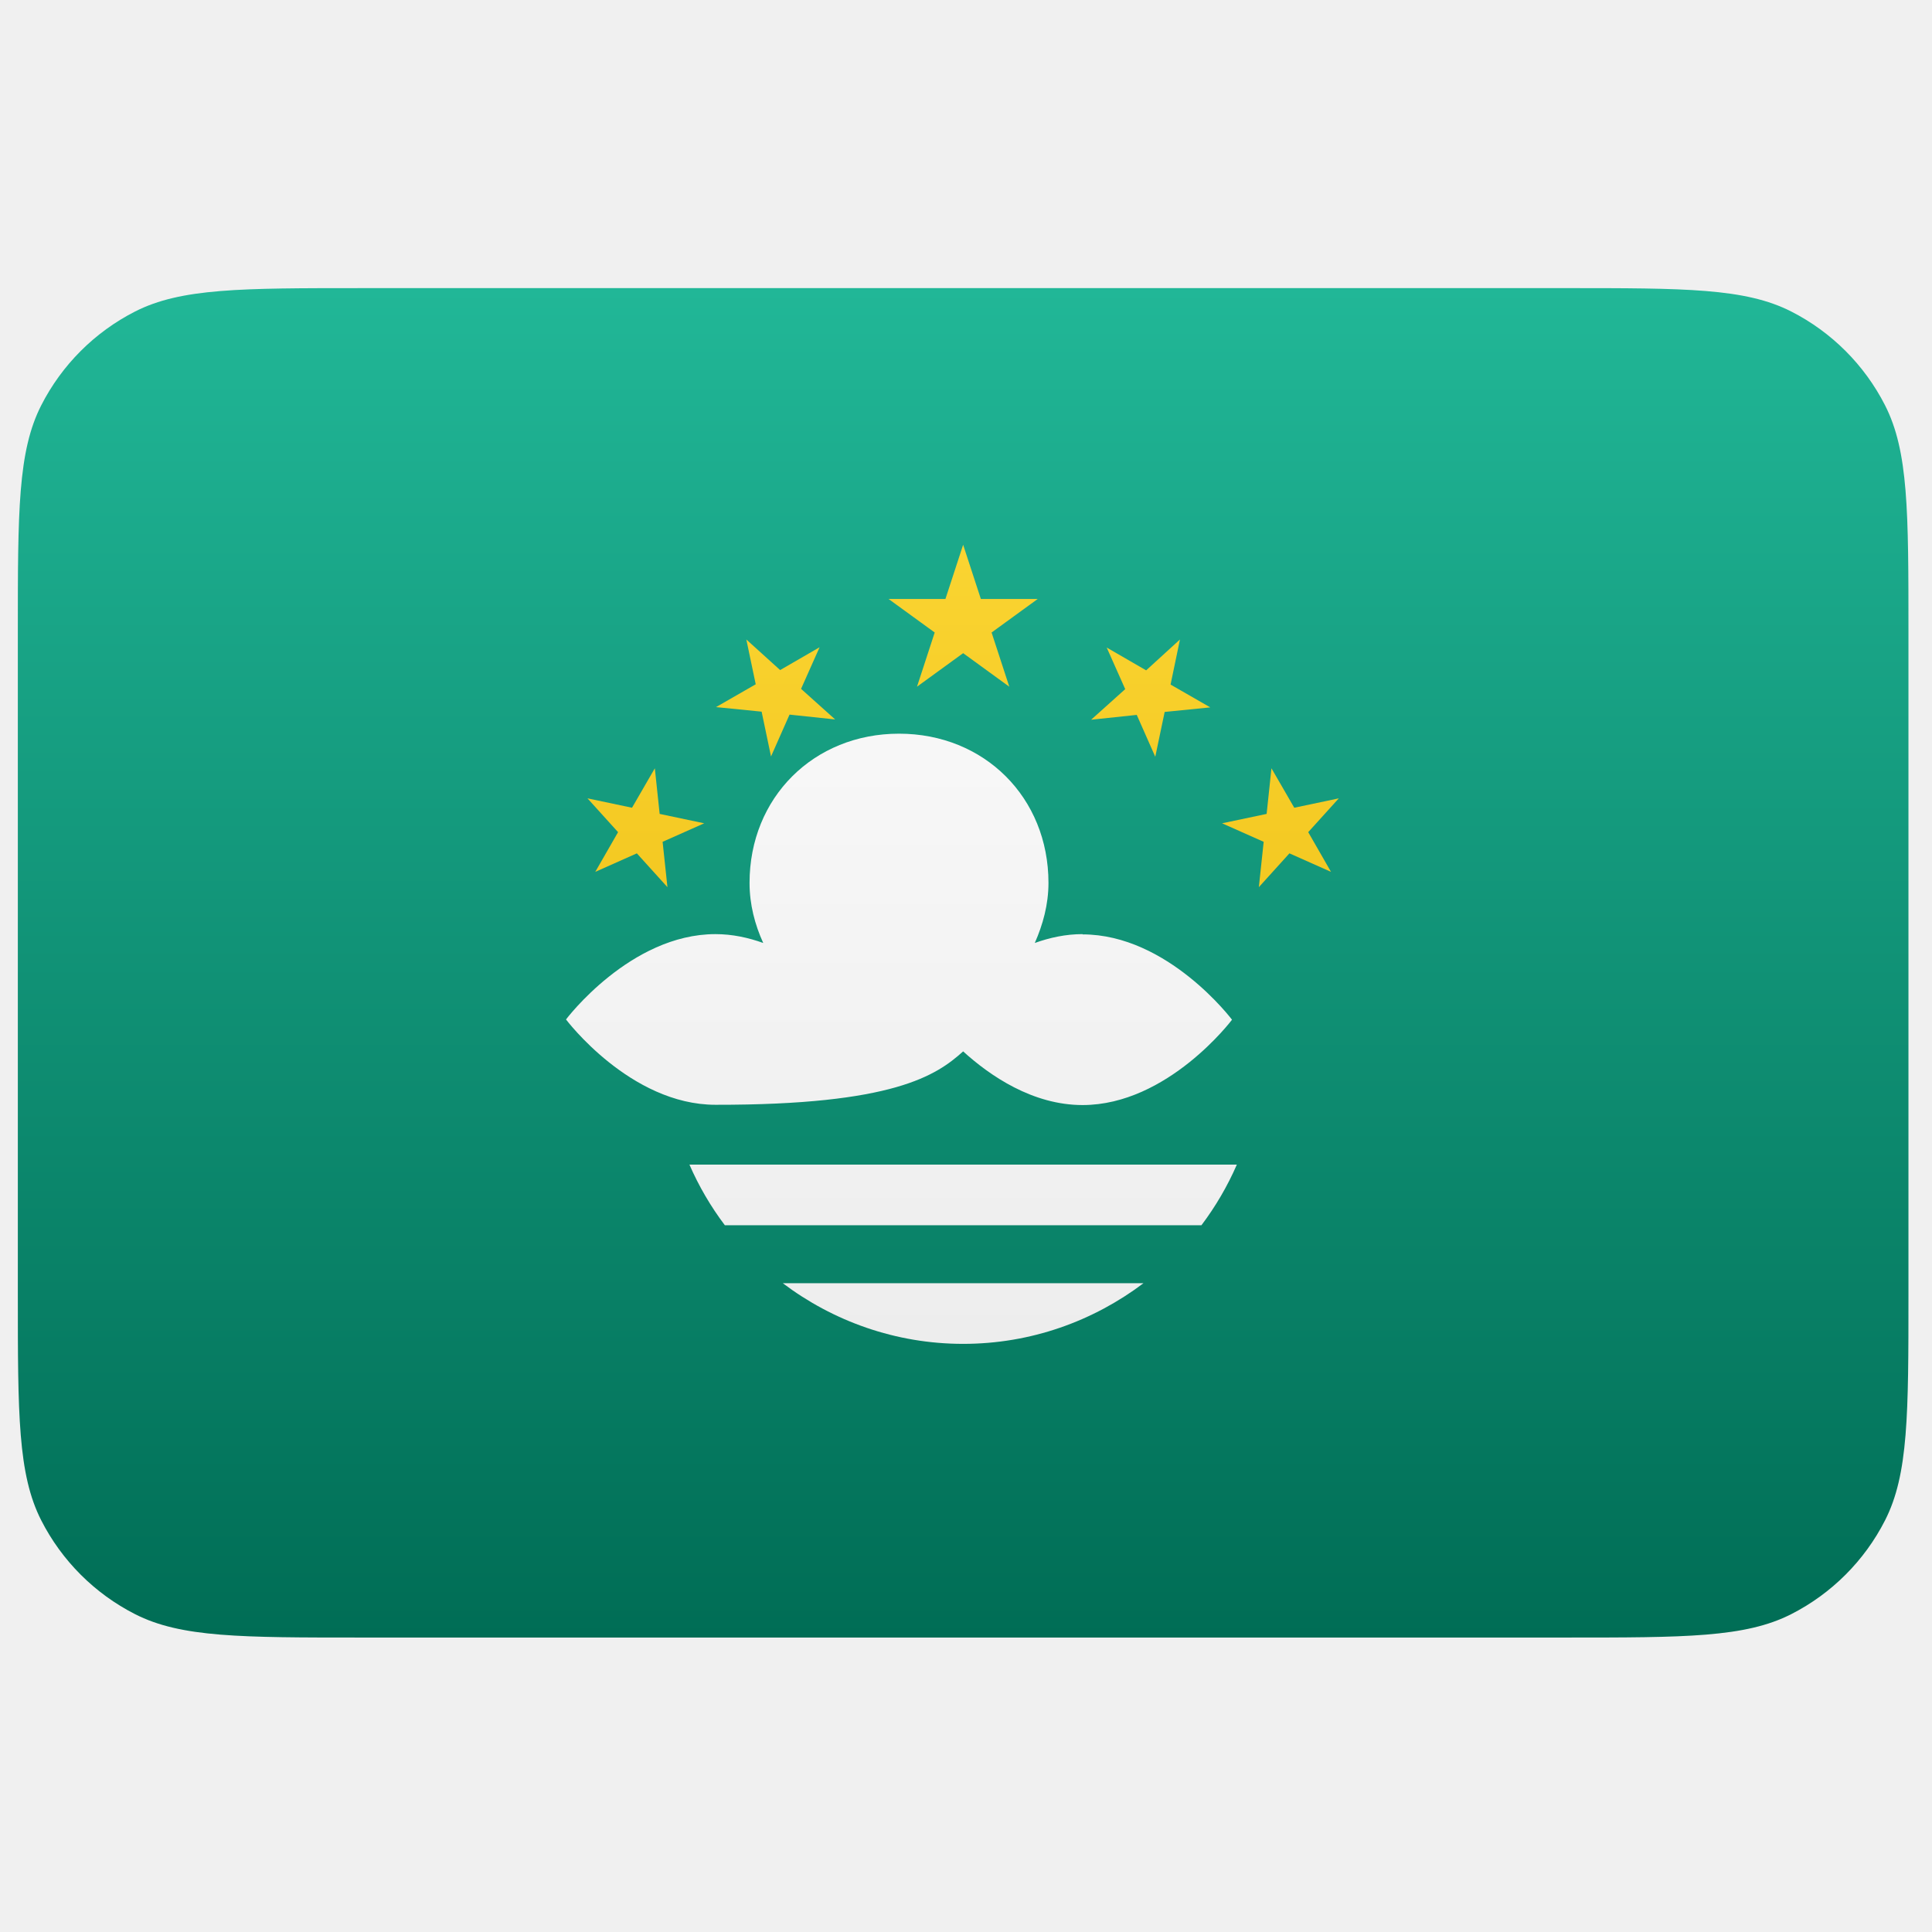
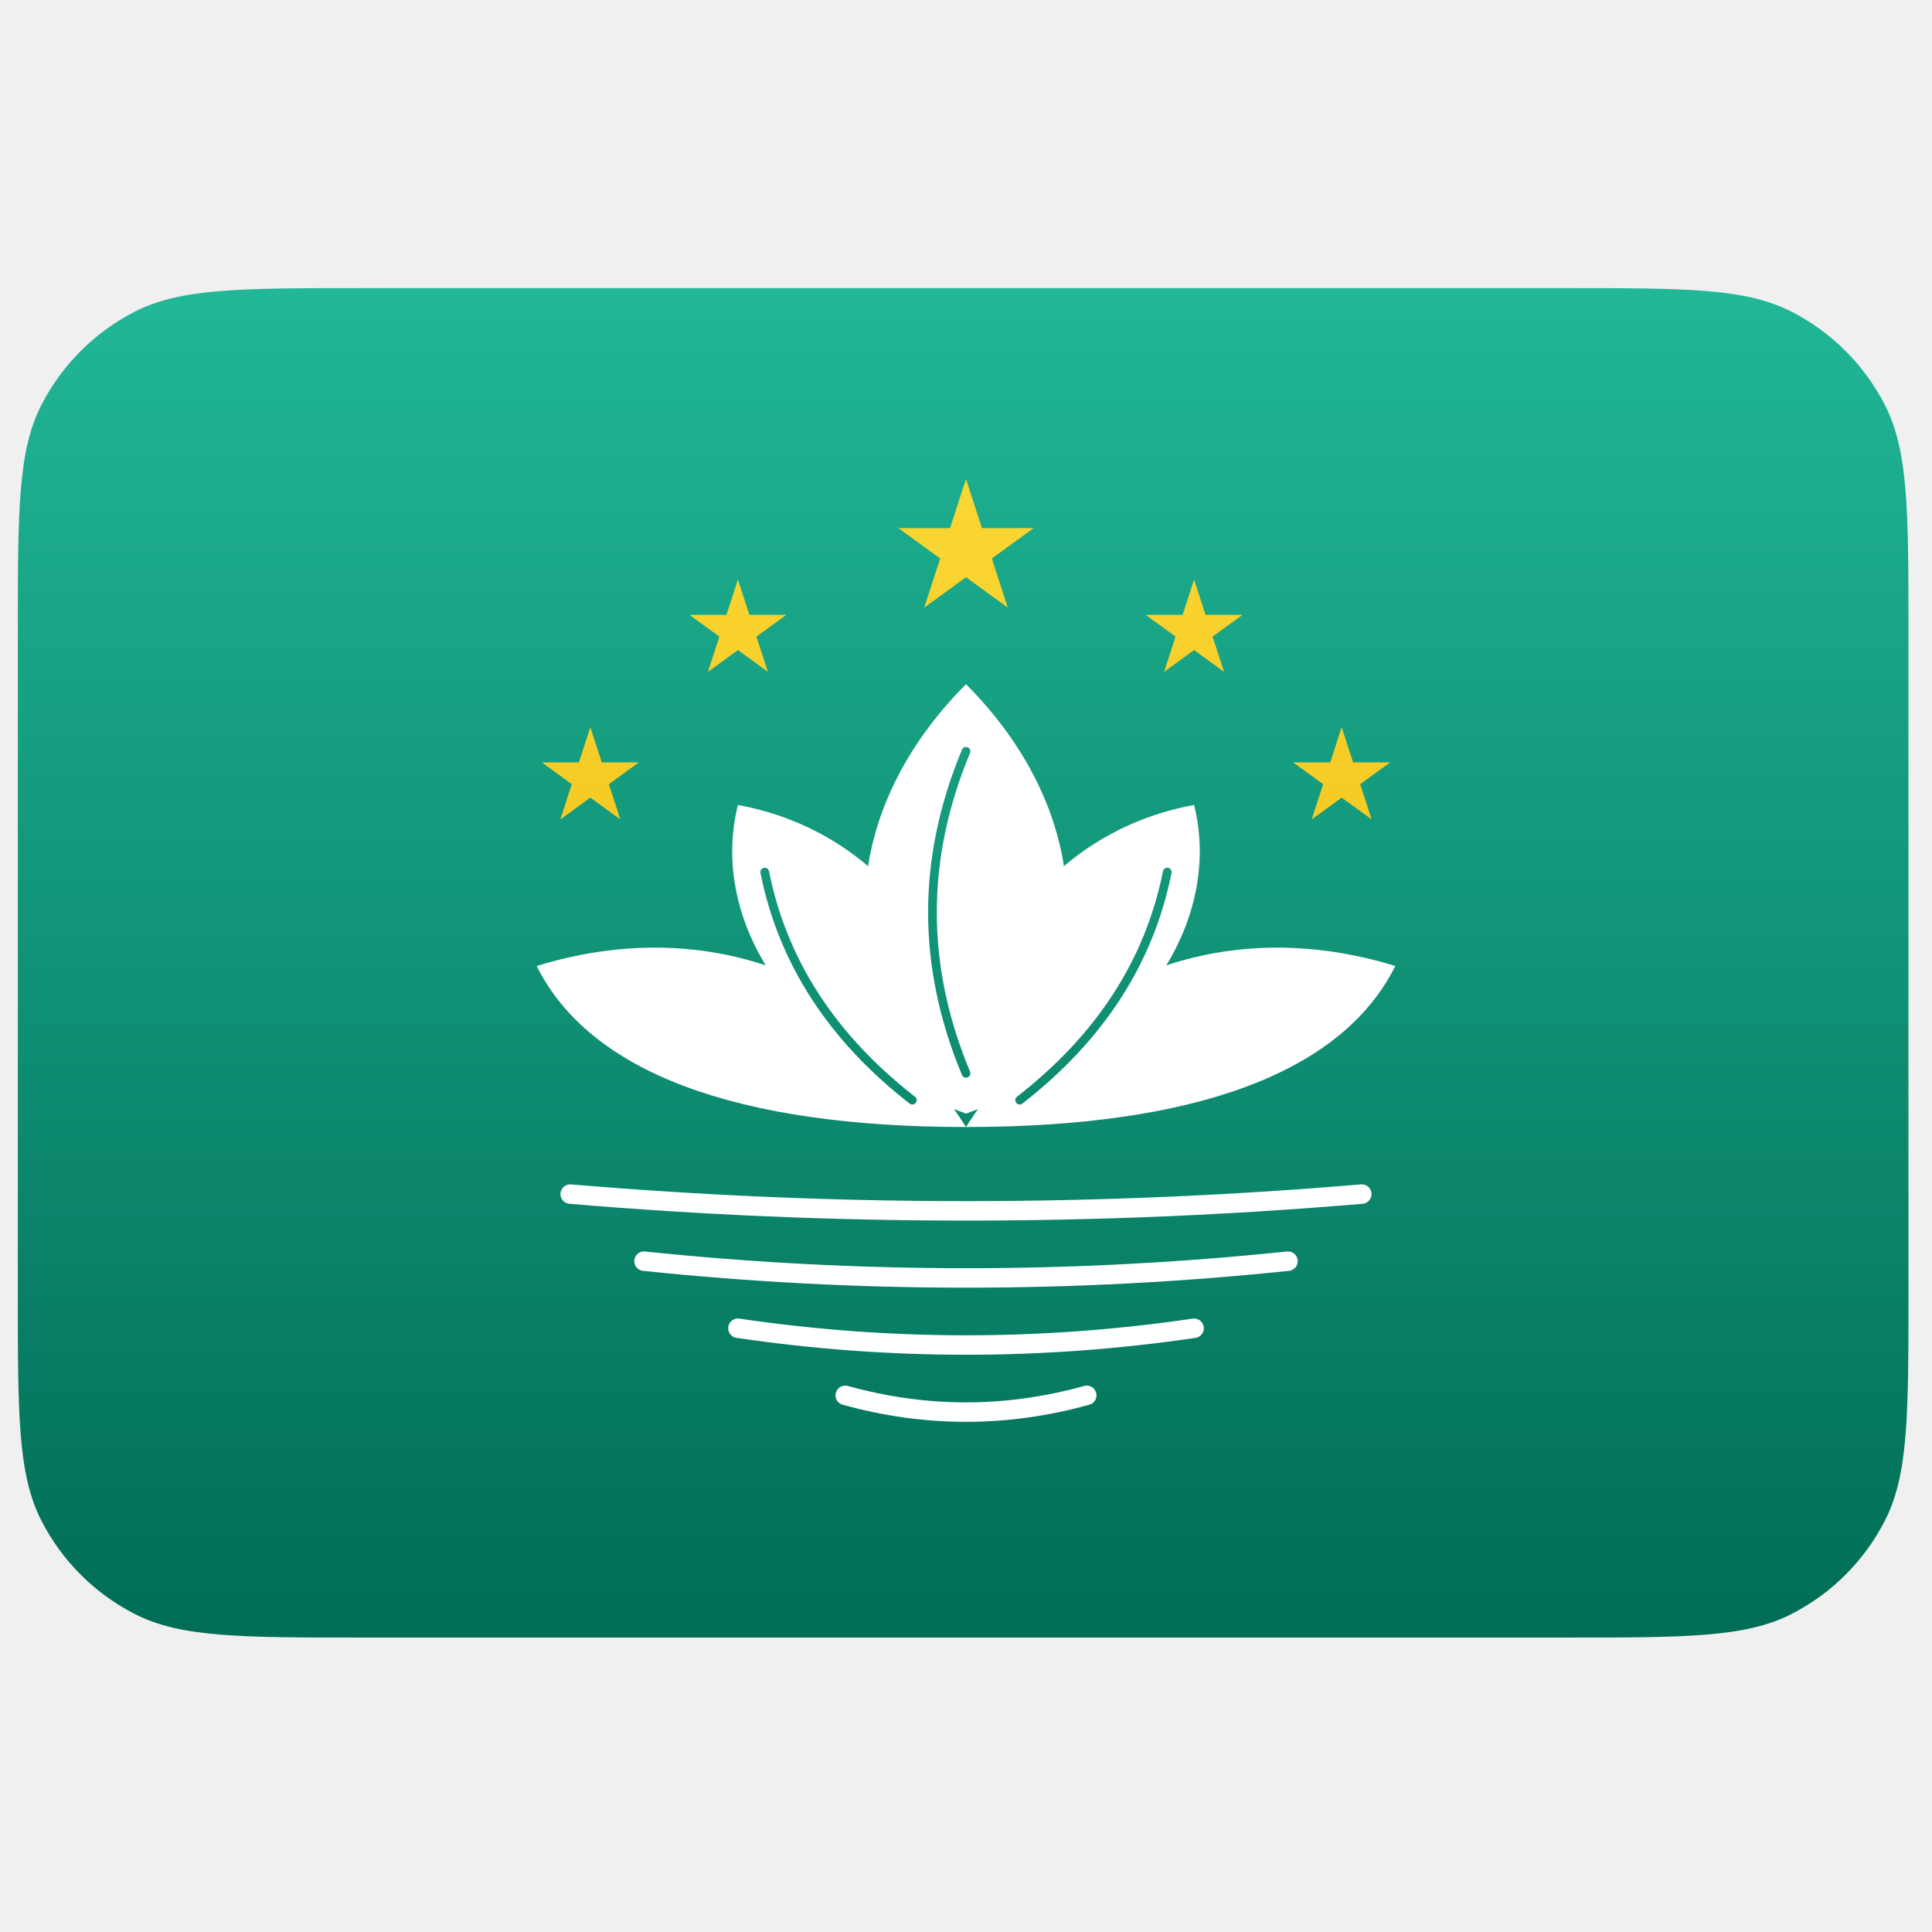
<svg xmlns="http://www.w3.org/2000/svg" viewBox="0 0 144 144" width="144" height="144">
  <defs>
    <mask id="mo-board" maskUnits="userSpaceOnUse" maskContentUnits="userSpaceOnUse" x="0" y="0" width="144" height="144" mask-type="alpha">
      <path d="M 116.645 21.474 c 8.961 0 13.441 0 16.864 1.744 a 16 16 0 0 1 6.992 6.992 c 1.744 3.423 1.744 7.903 1.744 16.864 L 142.245 96.453 c 0 8.961 0 13.441 -1.744 16.864 a 16 16 0 0 1 -6.992 6.992 c -3.423 1.744 -7.903 1.744 -16.864 1.744 L 26.929 122.053 c -8.961 0 -13.441 0 -16.864 -1.744 a 16 16 0 0 1 -6.992 -6.992 c -1.744 -3.423 -1.744 -7.903 -1.744 -16.864 L 1.329 47.075 c 0 -8.961 0 -13.441 1.744 -16.864 a 16 16 0 0 1 6.992 -6.992 c 3.423 -1.744 7.903 -1.744 16.864 -1.744 Z" fill="#FFFFFF" />
    </mask>
-     <linearGradient id="mo-teal" x1="72" y1="21.474" x2="72" y2="122.053" gradientUnits="userSpaceOnUse">
+     <linearGradient id="mo-teal" x1="72" y1="23" x2="72" y2="121" gradientUnits="userSpaceOnUse">
+       <stop stop-color="#20B996" />
+       <stop offset="1" stop-color="#006B53" />
+     </linearGradient>
+     <linearGradient id="mo-white" x1="72" y1="52" x2="72" y2="89" gradientUnits="userSpaceOnUse">
+       <stop stop-color="#F4F4F4" />
+       <stop offset="1" stop-color="#E9EAEA" />
+     </linearGradient>
+     <linearGradient id="mo-yellow" x1="72" y1="39" x2="72" y2="59" gradientUnits="userSpaceOnUse">
+       <stop stop-color="#FFC600" />
+       <stop offset="1" stop-color="#FFD747" />
+     </linearGradient>
+     <linearGradient id="mo-simple-teal" x1="72" y1="21.474" x2="72" y2="122.053" gradientUnits="userSpaceOnUse">
      <stop stop-color="#21B797" />
      <stop offset="1" stop-color="#006D55" />
    </linearGradient>
-     <linearGradient id="mo-emblem-white" x1="72" y1="21.474" x2="72" y2="122.053" gradientUnits="userSpaceOnUse">
-       <stop stop-color="#FFFFFF" />
-       <stop offset="1" stop-color="#E8E8E8" />
-     </linearGradient>
-     <linearGradient id="mo-emblem-gold" x1="72" y1="21.474" x2="72" y2="122.053" gradientUnits="userSpaceOnUse">
+     <linearGradient id="mo-simple-gold" x1="72" y1="21.474" x2="72" y2="122.053" gradientUnits="userSpaceOnUse">
      <stop stop-color="#FFDD3D" />
      <stop offset="1" stop-color="#E5AF00" />
    </linearGradient>
  </defs>
  <g mask="url(#mo-board)">
-     <path d="M 1.329 21.474 h 140.916 v 100.578 h -140.916 Z" fill="url(#mo-teal)" stroke="url(#mo-teal)" stroke_width="0.5" stroke-linejoin="round" />
-     <path d="M 80.687,69.624 c -1.26,0 -2.44,0.26 -3.56,0.66 c 0.6,-1.36 1.02,-2.86 1.02,-4.48 c 0,-6.36 -4.78,-11.12 -11.14,-11.12 c -6.36,0 -11.14,4.76 -11.14,11.12 c 0,1.62 0.4,3.12 1.02,4.48 c -1.12,-0.4 -2.3,-0.66 -3.56,-0.66 c -6.36,0 -11.14,6.36 -11.14,6.36 s 4.78,6.36 11.14,6.36 C 66.587,82.364 69.787,80.164 71.787,78.364 c 2,1.82 5.18,4 8.9,4 c 6.36,0 11.14,-6.36 11.14,-6.36 s -4.78,-6.36 -11.14,-6.36 z" fill="url(#mo-emblem-white)" />
-     <path d="m 71.787,40.603 l 1.32,4.04 l 4.24,0 l -3.44,2.5 l 1.32,4.04 l -3.44,-2.5 l -3.44,2.5 l 1.32,-4.04 l -3.44,-2.5 l 4.24,0 z m -16.16,7.06 l 2.52,2.28 l 2.94,-1.7 l -1.38,3.1 l 2.54,2.28 l -3.4,-0.36 l -1.38,3.12 l -0.7,-3.34 l -3.4,-0.34 l 2.96,-1.7 z M 43.787,59.504 l 3.32,0.7 l 1.7,-2.94 l 0.36,3.4 l 3.32,0.7 l -3.1,1.38 l 0.36,3.38 l -2.28,-2.52 l -3.1,1.38 l 1.7,-2.96 z m 44.16,-11.84 L 85.427,49.964 l -2.94,-1.7 l 1.38,3.1 l -2.54,2.28 l 3.4,-0.36 l 1.38,3.12 l 0.7,-3.34 l 3.4,-0.34 l -2.96,-1.7 z m 11.84,11.84 l -3.32,0.7 l -1.7,-2.94 l -0.36,3.4 l -3.32,0.7 l 3.1,1.38 l -0.36,3.38 l 2.28,-2.52 l 3.1,1.38 l -1.7,-2.96 z" fill="url(#mo-emblem-gold)" />
-     <path d="M 71.787,100.164 c 5.06,0 9.7,-1.7 13.44,-4.52 L 58.347,95.644 c 3.74,2.82 8.4,4.52 13.44,4.52 z m -20.4,-13.36 a 22.26,22.26 0 0,0 2.64,4.52 l 35.52,0 a 22.26,22.26 0 0,0 2.64,-4.52 z" fill="url(#mo-emblem-white)" />
+     <path d="M-0.671 19.474h144.916v104.578h-144.916Z" fill="url(#mo-simple-teal)" />
+     <path d="M 72,84 C 55,84 44,80 40,72 C 53,68 65,73 72,84 Z" fill="#FFFFFF" />
+     <path d="M 72,83 C 58,78 53,68 55,60 C 66,62 73,72 72,83 Z" fill="#FFFFFF" />
+     <path d="M 72,84 C 89,84 100,80 104,72 C 91,68 79,73 72,84 Z" fill="#FFFFFF" />
+     <path d="M 72,83 C 86,78 91,68 89,60 C 78,62 71,72 72,83 Z" fill="#FFFFFF" />
+     <path d="M72 83C61 73 63 60 72 51C81 60 83 73 72 83Z" fill="#FFFFFF" />
+     <path d="M72 80Q67 68 72 56M68 82Q59 75 57 65M76 82Q85 75 87 65" fill="none" stroke="url(#mo-simple-teal)" stroke-width="0.65" stroke-linecap="round" stroke-linejoin="round" />
+     <path d="M42.5 89Q72 91.5 101.5 89" fill="none" stroke="#FFFFFF" stroke-width="1.45" stroke-linecap="round" stroke-linejoin="round" />
+     <path d="M48 94Q72 96.5 96 94" fill="none" stroke="#FFFFFF" stroke-width="1.45" stroke-linecap="round" stroke-linejoin="round" />
+     <path d="M55 99Q72 101.5 89 99" fill="none" stroke="#FFFFFF" stroke-width="1.45" stroke-linecap="round" stroke-linejoin="round" />
+     <path d="M63 104Q72 106.5 81 104" fill="none" stroke="#FFFFFF" stroke-width="1.45" stroke-linecap="round" stroke-linejoin="round" />
+     <path d="M44 54.2 L44.853 56.826 L47.614 56.826 L45.38 58.449 L46.234 61.074 L44 59.451 L41.766 61.074 L42.62 58.449 L40.386 56.826 L43.147 56.826Z" fill="url(#mo-simple-gold)" />
+     <path d="M55 43.2 L55.853 45.826 L58.614 45.826 L56.38 47.449 L57.234 50.074 L55 48.451 L52.766 50.074 L53.62 47.449 L51.386 45.826 L54.147 45.826Z" fill="url(#mo-simple-gold)" />
+     <path d="M72 35.7 L73.19 39.362 L77.041 39.362 L73.925 41.626 L75.115 45.288 L72 43.024 L68.885 45.288 L70.075 41.626 L66.959 39.362 L70.81 39.362Z" fill="url(#mo-simple-gold)" />
+     <path d="M89 43.2 L89.853 45.826 L92.614 45.826 L90.38 47.449 L91.234 50.074 L89 48.451 L86.766 50.074 L87.62 47.449 L85.386 45.826 L88.147 45.826Z" fill="url(#mo-simple-gold)" />
+     <path d="M100 54.2 L100.853 56.826 L103.614 56.826 L101.38 58.449 L102.234 61.074 L100 59.451 L97.766 61.074 L98.62 58.449 L96.386 56.826 L99.147 56.826Z" fill="url(#mo-simple-gold)" />
  </g>
</svg>
